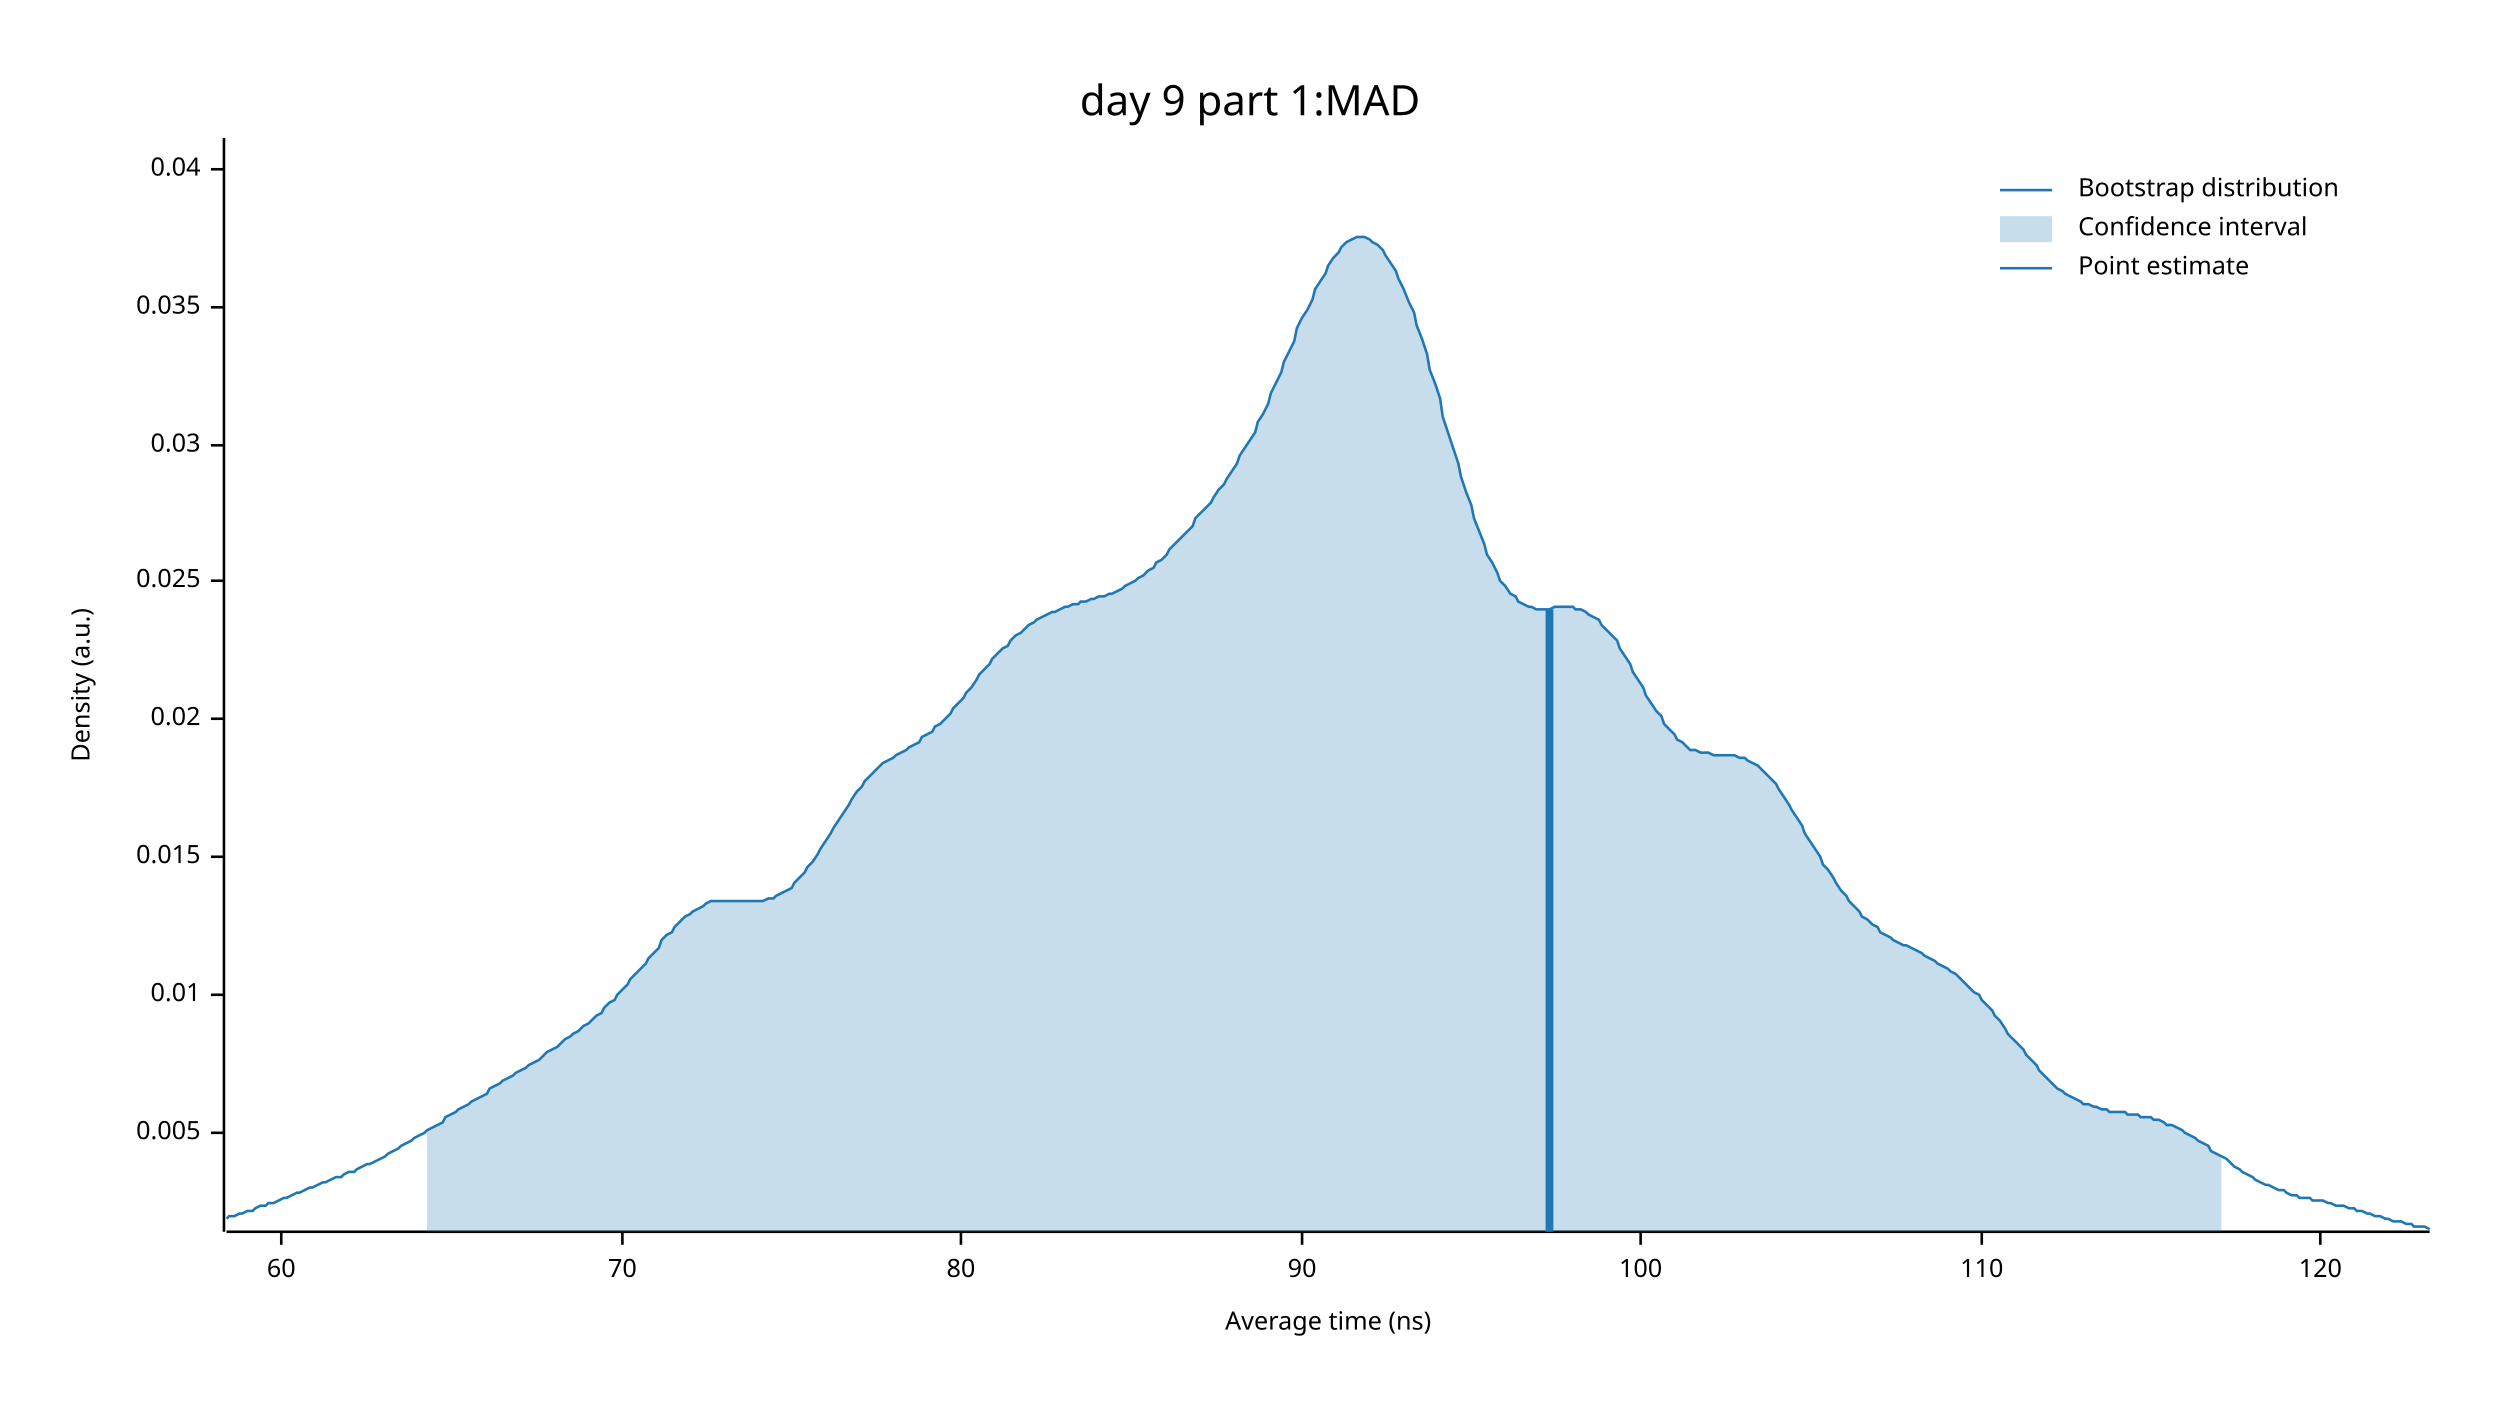
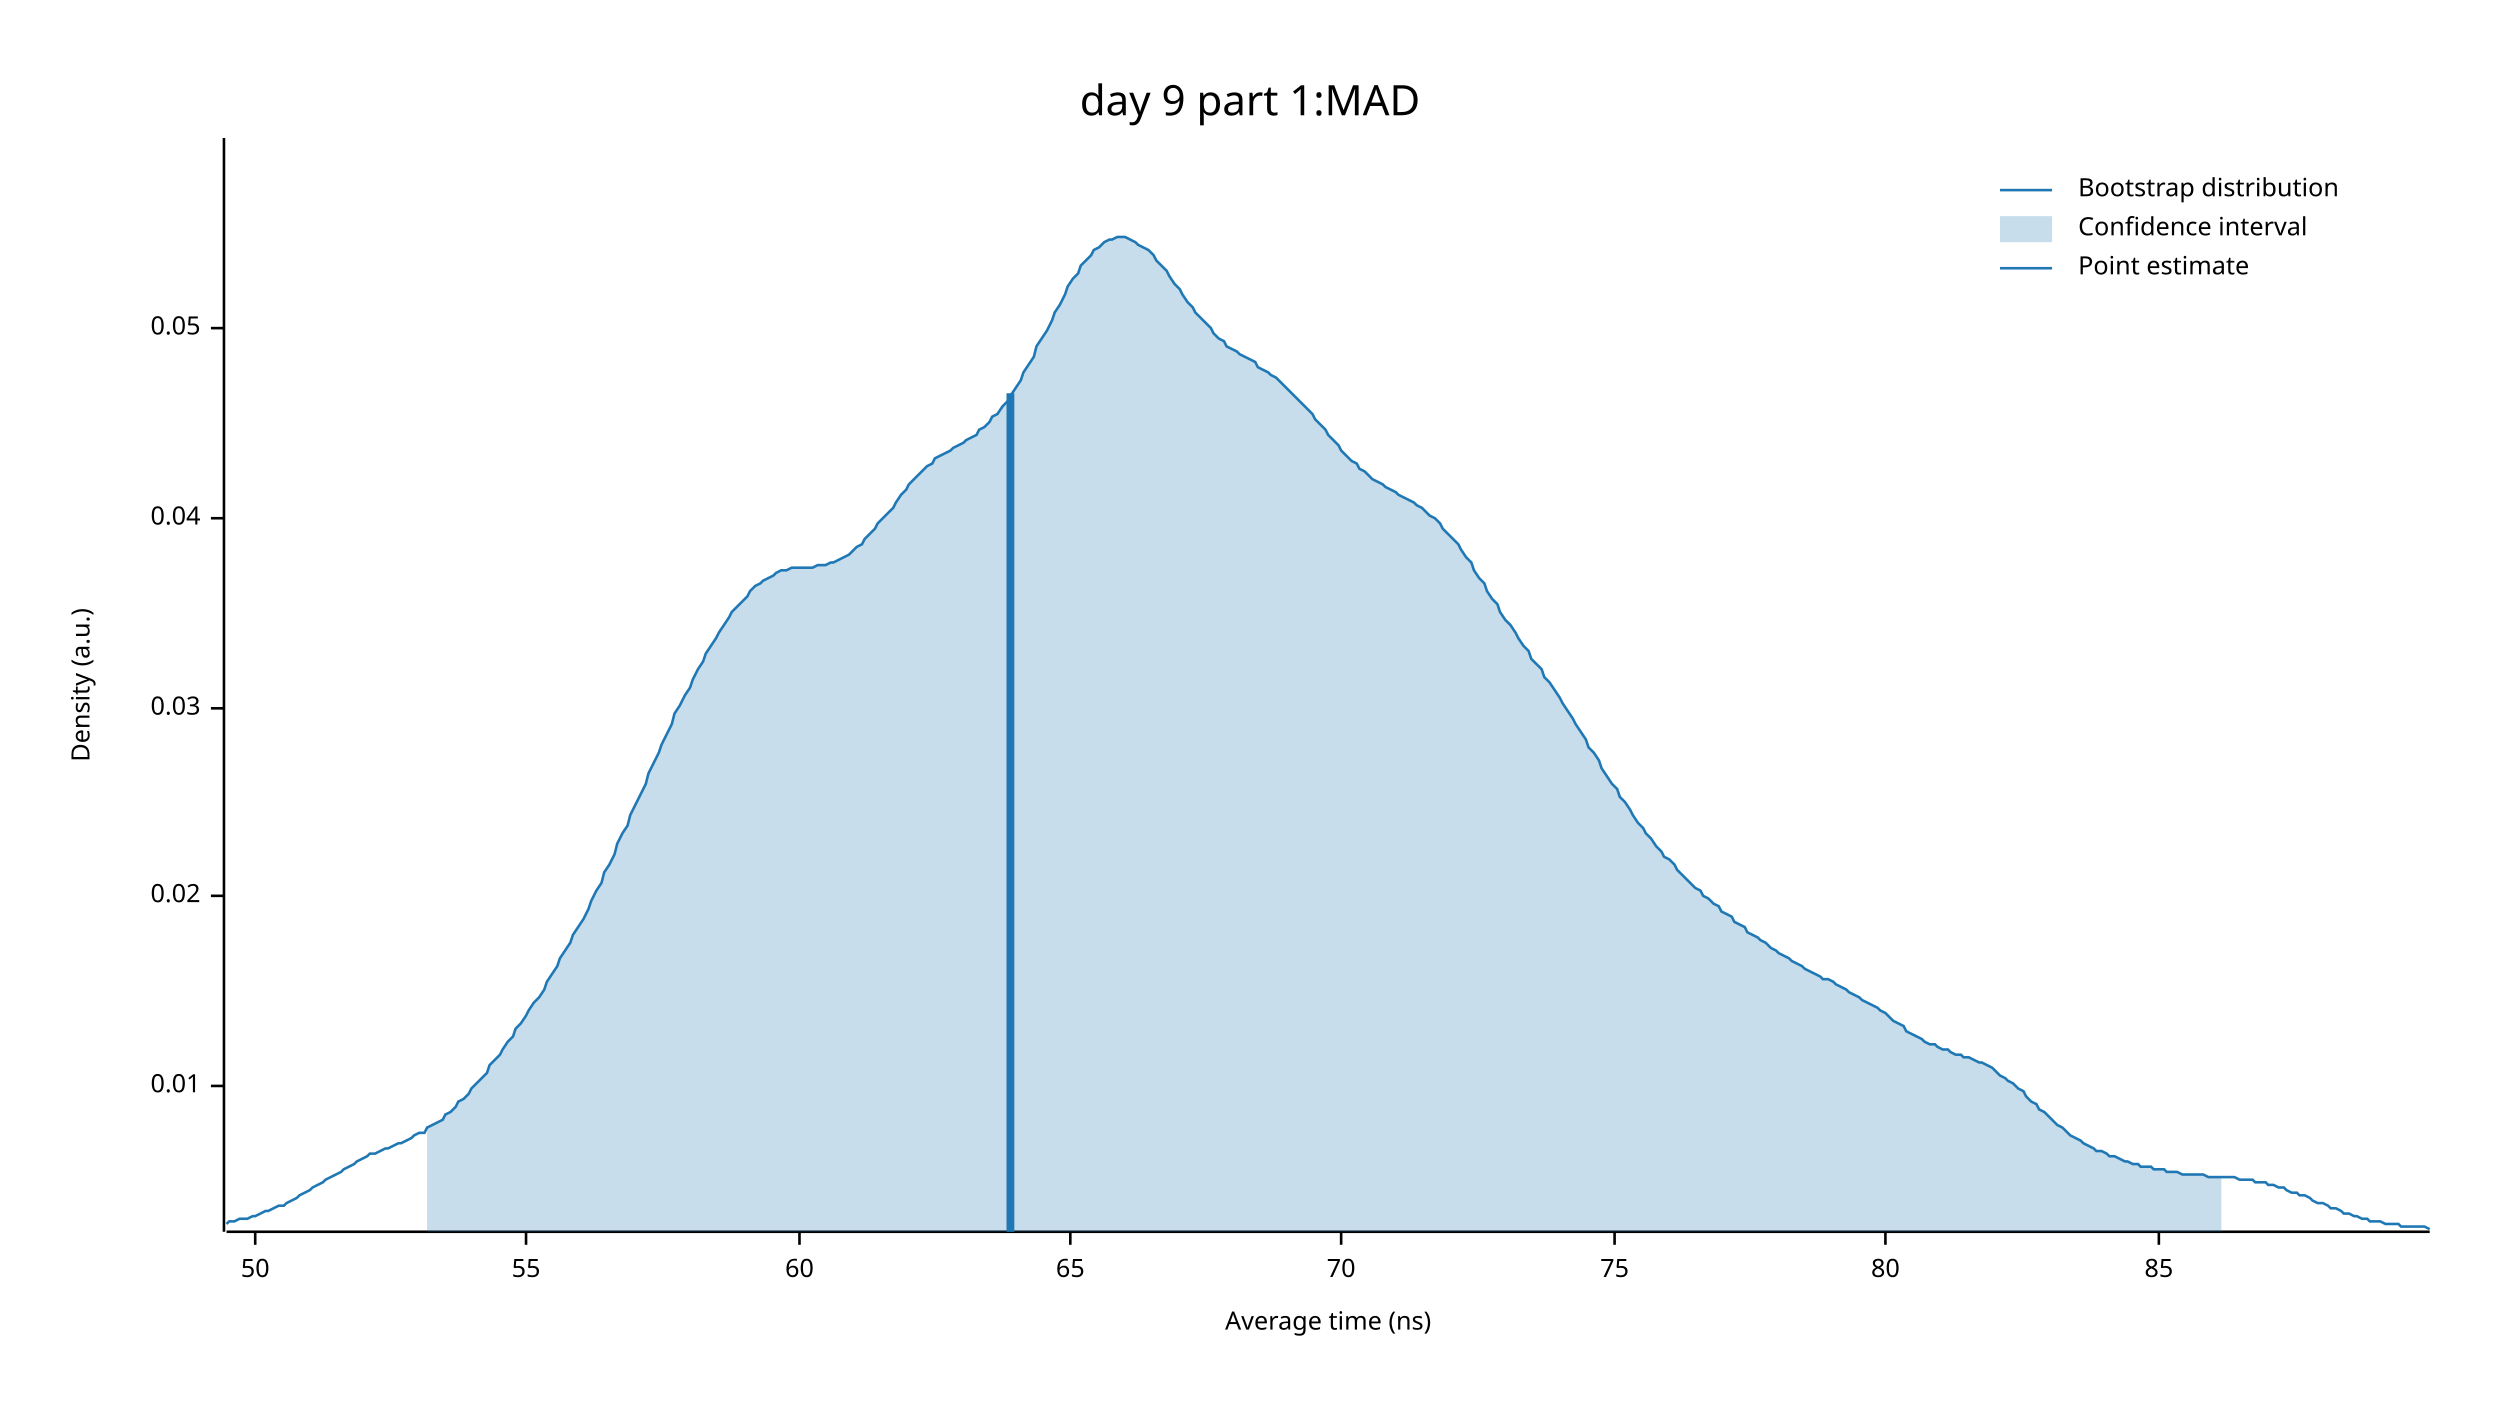
<svg xmlns="http://www.w3.org/2000/svg" width="960" height="540" viewBox="0 0 960 540">
  <text x="480" y="32" dy="0.76em" text-anchor="middle" font-family="sans-serif" font-size="16.129" opacity="1" fill="#000000">
day 9 part 1:MAD
</text>
  <text x="27" y="263" dy="0.76em" text-anchor="middle" font-family="sans-serif" font-size="9.677" opacity="1" fill="#000000" transform="rotate(270, 27, 263)">
Density (a.u.)
</text>
  <text x="510" y="513" dy="-0.5ex" text-anchor="middle" font-family="sans-serif" font-size="9.677" opacity="1" fill="#000000">
Average time (ns)
</text>
  <polyline fill="none" opacity="1" stroke="#000000" stroke-width="1" points="86,53 86,473 " />
-   <text x="77" y="435" dy="0.5ex" text-anchor="end" font-family="sans-serif" font-size="9.677" opacity="1" fill="#000000">
- 0.005
- </text>
-   <polyline fill="none" opacity="1" stroke="#000000" stroke-width="1" points="81,435 86,435 " />
-   <text x="77" y="382" dy="0.5ex" text-anchor="end" font-family="sans-serif" font-size="9.677" opacity="1" fill="#000000">
+   <text x="77" y="417" dy="0.5ex" text-anchor="end" font-family="sans-serif" font-size="9.677" opacity="1" fill="#000000">
0.01
</text>
-   <polyline fill="none" opacity="1" stroke="#000000" stroke-width="1" points="81,382 86,382 " />
-   <text x="77" y="329" dy="0.5ex" text-anchor="end" font-family="sans-serif" font-size="9.677" opacity="1" fill="#000000">
- 0.015
- </text>
-   <polyline fill="none" opacity="1" stroke="#000000" stroke-width="1" points="81,329 86,329 " />
-   <text x="77" y="276" dy="0.5ex" text-anchor="end" font-family="sans-serif" font-size="9.677" opacity="1" fill="#000000">
+   <polyline fill="none" opacity="1" stroke="#000000" stroke-width="1" points="81,417 86,417 " />
+   <text x="77" y="344" dy="0.5ex" text-anchor="end" font-family="sans-serif" font-size="9.677" opacity="1" fill="#000000">
0.02
</text>
-   <polyline fill="none" opacity="1" stroke="#000000" stroke-width="1" points="81,276 86,276 " />
-   <text x="77" y="223" dy="0.5ex" text-anchor="end" font-family="sans-serif" font-size="9.677" opacity="1" fill="#000000">
- 0.025
- </text>
-   <polyline fill="none" opacity="1" stroke="#000000" stroke-width="1" points="81,223 86,223 " />
-   <text x="77" y="171" dy="0.5ex" text-anchor="end" font-family="sans-serif" font-size="9.677" opacity="1" fill="#000000">
+   <polyline fill="none" opacity="1" stroke="#000000" stroke-width="1" points="81,344 86,344 " />
+   <text x="77" y="272" dy="0.5ex" text-anchor="end" font-family="sans-serif" font-size="9.677" opacity="1" fill="#000000">
0.03
</text>
-   <polyline fill="none" opacity="1" stroke="#000000" stroke-width="1" points="81,171 86,171 " />
-   <text x="77" y="118" dy="0.5ex" text-anchor="end" font-family="sans-serif" font-size="9.677" opacity="1" fill="#000000">
- 0.035
- </text>
-   <polyline fill="none" opacity="1" stroke="#000000" stroke-width="1" points="81,118 86,118 " />
-   <text x="77" y="65" dy="0.5ex" text-anchor="end" font-family="sans-serif" font-size="9.677" opacity="1" fill="#000000">
+   <polyline fill="none" opacity="1" stroke="#000000" stroke-width="1" points="81,272 86,272 " />
+   <text x="77" y="199" dy="0.5ex" text-anchor="end" font-family="sans-serif" font-size="9.677" opacity="1" fill="#000000">
0.04
</text>
-   <polyline fill="none" opacity="1" stroke="#000000" stroke-width="1" points="81,65 86,65 " />
+   <polyline fill="none" opacity="1" stroke="#000000" stroke-width="1" points="81,199 86,199 " />
+   <text x="77" y="126" dy="0.5ex" text-anchor="end" font-family="sans-serif" font-size="9.677" opacity="1" fill="#000000">
+ 0.05
+ </text>
+   <polyline fill="none" opacity="1" stroke="#000000" stroke-width="1" points="81,126 86,126 " />
  <polyline fill="none" opacity="1" stroke="#000000" stroke-width="1" points="87,473 933,473 " />
-   <text x="108" y="483" dy="0.76em" text-anchor="middle" font-family="sans-serif" font-size="9.677" opacity="1" fill="#000000">
+   <text x="98" y="483" dy="0.76em" text-anchor="middle" font-family="sans-serif" font-size="9.677" opacity="1" fill="#000000">
+ 50
+ </text>
+   <polyline fill="none" opacity="1" stroke="#000000" stroke-width="1" points="98,473 98,478 " />
+   <text x="202" y="483" dy="0.76em" text-anchor="middle" font-family="sans-serif" font-size="9.677" opacity="1" fill="#000000">
+ 55
+ </text>
+   <polyline fill="none" opacity="1" stroke="#000000" stroke-width="1" points="202,473 202,478 " />
+   <text x="307" y="483" dy="0.76em" text-anchor="middle" font-family="sans-serif" font-size="9.677" opacity="1" fill="#000000">
60
</text>
-   <polyline fill="none" opacity="1" stroke="#000000" stroke-width="1" points="108,473 108,478 " />
-   <text x="239" y="483" dy="0.76em" text-anchor="middle" font-family="sans-serif" font-size="9.677" opacity="1" fill="#000000">
+   <polyline fill="none" opacity="1" stroke="#000000" stroke-width="1" points="307,473 307,478 " />
+   <text x="411" y="483" dy="0.76em" text-anchor="middle" font-family="sans-serif" font-size="9.677" opacity="1" fill="#000000">
+ 65
+ </text>
+   <polyline fill="none" opacity="1" stroke="#000000" stroke-width="1" points="411,473 411,478 " />
+   <text x="515" y="483" dy="0.76em" text-anchor="middle" font-family="sans-serif" font-size="9.677" opacity="1" fill="#000000">
70
</text>
-   <polyline fill="none" opacity="1" stroke="#000000" stroke-width="1" points="239,473 239,478 " />
-   <text x="369" y="483" dy="0.76em" text-anchor="middle" font-family="sans-serif" font-size="9.677" opacity="1" fill="#000000">
+   <polyline fill="none" opacity="1" stroke="#000000" stroke-width="1" points="515,473 515,478 " />
+   <text x="620" y="483" dy="0.76em" text-anchor="middle" font-family="sans-serif" font-size="9.677" opacity="1" fill="#000000">
+ 75
+ </text>
+   <polyline fill="none" opacity="1" stroke="#000000" stroke-width="1" points="620,473 620,478 " />
+   <text x="724" y="483" dy="0.76em" text-anchor="middle" font-family="sans-serif" font-size="9.677" opacity="1" fill="#000000">
80
</text>
-   <polyline fill="none" opacity="1" stroke="#000000" stroke-width="1" points="369,473 369,478 " />
-   <text x="500" y="483" dy="0.76em" text-anchor="middle" font-family="sans-serif" font-size="9.677" opacity="1" fill="#000000">
- 90
+   <polyline fill="none" opacity="1" stroke="#000000" stroke-width="1" points="724,473 724,478 " />
+   <text x="829" y="483" dy="0.76em" text-anchor="middle" font-family="sans-serif" font-size="9.677" opacity="1" fill="#000000">
+ 85
</text>
-   <polyline fill="none" opacity="1" stroke="#000000" stroke-width="1" points="500,473 500,478 " />
-   <text x="630" y="483" dy="0.76em" text-anchor="middle" font-family="sans-serif" font-size="9.677" opacity="1" fill="#000000">
- 100
- </text>
-   <polyline fill="none" opacity="1" stroke="#000000" stroke-width="1" points="630,473 630,478 " />
-   <text x="761" y="483" dy="0.76em" text-anchor="middle" font-family="sans-serif" font-size="9.677" opacity="1" fill="#000000">
- 110
- </text>
-   <polyline fill="none" opacity="1" stroke="#000000" stroke-width="1" points="761,473 761,478 " />
-   <text x="891" y="483" dy="0.76em" text-anchor="middle" font-family="sans-serif" font-size="9.677" opacity="1" fill="#000000">
- 120
- </text>
-   <polyline fill="none" opacity="1" stroke="#000000" stroke-width="1" points="891,473 891,478 " />
-   <polyline fill="none" opacity="1" stroke="#1F78B4" stroke-width="1" points="87,468 88,467 90,467 92,466 93,466 95,465 97,465 98,464 100,463 102,463 103,462 105,462 107,461 109,460 110,460 112,459 114,458 115,458 117,457 119,456 120,456 122,455 124,454 125,454 127,453 129,452 131,452 132,451 134,450 136,450 137,449 139,448 141,447 142,447 144,446 146,445 148,444 149,443 151,442 153,441 154,440 156,439 158,438 159,437 161,436 163,435 164,434 166,433 168,432 170,431 171,429 173,428 175,427 176,426 178,425 180,424 181,423 183,422 185,421 187,420 188,418 190,417 192,416 193,415 195,414 197,413 198,412 200,411 202,410 203,409 205,408 207,407 209,405 210,404 212,403 214,402 215,401 217,399 219,398 220,397 222,396 224,394 226,393 227,392 229,390 231,389 232,387 234,385 236,384 237,382 239,380 241,378 242,376 244,374 246,372 248,370 249,368 251,366 253,364 254,361 256,359 258,358 259,356 261,354 263,352 265,351 266,350 268,349 270,348 271,347 273,346 275,346 276,346 278,346 280,346 281,346 283,346 285,346 287,346 288,346 290,346 292,346 293,346 295,345 297,345 298,344 300,343 302,342 304,341 305,339 307,337 309,335 310,333 312,331 314,328 315,326 317,323 319,320 320,318 322,315 324,312 326,309 327,307 329,304 331,302 332,300 334,298 336,296 337,295 339,293 341,292 343,291 344,290 346,289 348,288 349,287 351,286 353,285 354,283 356,282 358,281 359,279 361,278 363,276 365,274 366,272 368,270 370,268 371,266 373,264 375,261 376,259 378,257 380,255 381,253 383,251 385,249 387,248 388,246 390,244 392,243 393,242 395,240 397,239 398,238 400,237 402,236 404,235 405,235 407,234 409,233 410,233 412,232 414,232 415,231 417,231 419,230 420,230 422,229 424,229 426,228 427,228 429,227 431,226 432,225 434,224 436,223 437,222 439,221 441,219 443,218 444,216 446,215 448,213 449,211 451,209 453,207 454,206 456,204 458,202 459,199 461,197 463,195 465,193 466,191 468,188 470,186 471,184 473,181 475,178 476,175 478,172 480,169 482,166 483,162 485,159 487,155 488,151 490,147 492,143 493,139 495,135 497,131 498,126 500,122 502,119 504,115 505,111 507,108 509,105 510,102 512,99 514,97 515,95 517,93 519,92 521,91 522,91 524,91 526,92 527,93 529,94 531,96 532,98 534,101 536,104 537,107 539,111 541,116 543,120 544,125 546,130 548,136 549,142 551,147 553,153 554,160 556,166 558,172 560,178 561,183 563,189 565,194 566,199 568,204 570,209 571,213 573,216 575,220 576,223 578,225 580,228 582,229 583,231 585,232 587,233 588,233 590,234 592,234 593,234 595,234 597,233 599,233 600,233 602,233 604,233 605,234 607,234 609,235 610,236 612,237 614,238 615,240 617,242 619,244 621,246 622,249 624,252 626,255 627,258 629,261 631,264 632,267 634,270 636,273 638,275 639,278 641,280 643,282 644,284 646,285 648,287 649,288 651,288 653,289 654,289 656,289 658,290 660,290 661,290 663,290 665,290 666,290 668,291 670,291 671,292 673,293 675,294 676,295 678,297 680,299 682,301 683,303 685,306 687,309 688,311 690,314 692,317 693,320 695,323 697,326 699,329 700,332 702,334 704,337 705,339 707,342 709,344 710,346 712,348 714,350 715,352 717,353 719,355 721,356 722,358 724,359 726,360 727,361 729,362 731,363 732,363 734,364 736,365 738,366 739,367 741,368 743,369 744,370 746,371 748,372 749,373 751,374 753,376 754,377 756,379 758,381 760,382 761,384 763,386 765,388 766,390 768,392 770,395 771,397 773,399 775,401 777,403 778,405 780,407 782,409 783,411 785,413 787,415 788,416 790,418 792,419 793,420 795,421 797,422 799,423 800,424 802,424 804,425 805,425 807,426 809,426 810,427 812,427 814,427 816,427 817,428 819,428 821,428 822,429 824,429 826,429 827,430 829,430 831,431 832,432 834,432 836,433 838,434 839,435 841,436 843,437 844,438 846,439 848,440 849,442 851,443 853,444 855,445 856,446 858,448 860,449 861,450 863,451 865,452 866,453 868,454 870,455 871,455 873,456 875,457 877,457 878,458 880,459 882,459 883,460 885,460 887,460 888,461 890,461 892,461 894,462 895,462 897,463 899,463 900,463 902,464 904,464 905,465 907,465 909,466 910,466 912,467 914,467 916,468 917,468 919,469 921,469 922,469 924,470 926,470 927,471 929,471 931,471 933,472 " />
-   <polygon opacity="0.25" fill="#1F78B4" points="164,434 166,433 168,432 170,431 171,429 173,428 175,427 176,426 178,425 180,424 181,423 183,422 185,421 187,420 188,418 190,417 192,416 193,415 195,414 197,413 198,412 200,411 202,410 203,409 205,408 207,407 209,405 210,404 212,403 214,402 215,401 217,399 219,398 220,397 222,396 224,394 226,393 227,392 229,390 231,389 232,387 234,385 236,384 237,382 239,380 241,378 242,376 244,374 246,372 248,370 249,368 251,366 253,364 254,361 256,359 258,358 259,356 261,354 263,352 265,351 266,350 268,349 270,348 271,347 273,346 275,346 276,346 278,346 280,346 281,346 283,346 285,346 287,346 288,346 290,346 292,346 293,346 295,345 297,345 298,344 300,343 302,342 304,341 305,339 307,337 309,335 310,333 312,331 314,328 315,326 317,323 319,320 320,318 322,315 324,312 326,309 327,307 329,304 331,302 332,300 334,298 336,296 337,295 339,293 341,292 343,291 344,290 346,289 348,288 349,287 351,286 353,285 354,283 356,282 358,281 359,279 361,278 363,276 365,274 366,272 368,270 370,268 371,266 373,264 375,261 376,259 378,257 380,255 381,253 383,251 385,249 387,248 388,246 390,244 392,243 393,242 395,240 397,239 398,238 400,237 402,236 404,235 405,235 407,234 409,233 410,233 412,232 414,232 415,231 417,231 419,230 420,230 422,229 424,229 426,228 427,228 429,227 431,226 432,225 434,224 436,223 437,222 439,221 441,219 443,218 444,216 446,215 448,213 449,211 451,209 453,207 454,206 456,204 458,202 459,199 461,197 463,195 465,193 466,191 468,188 470,186 471,184 473,181 475,178 476,175 478,172 480,169 482,166 483,162 485,159 487,155 488,151 490,147 492,143 493,139 495,135 497,131 498,126 500,122 502,119 504,115 505,111 507,108 509,105 510,102 512,99 514,97 515,95 517,93 519,92 521,91 522,91 524,91 526,92 527,93 529,94 531,96 532,98 534,101 536,104 537,107 539,111 541,116 543,120 544,125 546,130 548,136 549,142 551,147 553,153 554,160 556,166 558,172 560,178 561,183 563,189 565,194 566,199 568,204 570,209 571,213 573,216 575,220 576,223 578,225 580,228 582,229 583,231 585,232 587,233 588,233 590,234 592,234 593,234 595,234 597,233 599,233 600,233 602,233 604,233 605,234 607,234 609,235 610,236 612,237 614,238 615,240 617,242 619,244 621,246 622,249 624,252 626,255 627,258 629,261 631,264 632,267 634,270 636,273 638,275 639,278 641,280 643,282 644,284 646,285 648,287 649,288 651,288 653,289 654,289 656,289 658,290 660,290 661,290 663,290 665,290 666,290 668,291 670,291 671,292 673,293 675,294 676,295 678,297 680,299 682,301 683,303 685,306 687,309 688,311 690,314 692,317 693,320 695,323 697,326 699,329 700,332 702,334 704,337 705,339 707,342 709,344 710,346 712,348 714,350 715,352 717,353 719,355 721,356 722,358 724,359 726,360 727,361 729,362 731,363 732,363 734,364 736,365 738,366 739,367 741,368 743,369 744,370 746,371 748,372 749,373 751,374 753,376 754,377 756,379 758,381 760,382 761,384 763,386 765,388 766,390 768,392 770,395 771,397 773,399 775,401 777,403 778,405 780,407 782,409 783,411 785,413 787,415 788,416 790,418 792,419 793,420 795,421 797,422 799,423 800,424 802,424 804,425 805,425 807,426 809,426 810,427 812,427 814,427 816,427 817,428 819,428 821,428 822,429 824,429 826,429 827,430 829,430 831,431 832,432 834,432 836,433 838,434 839,435 841,436 843,437 844,438 846,439 848,440 849,442 851,443 853,444 853,473 164,473 " />
-   <polyline fill="none" opacity="1" stroke="#1F78B4" stroke-width="3" points="595,473 595,234 " />
+   <polyline fill="none" opacity="1" stroke="#000000" stroke-width="1" points="829,473 829,478 " />
+   <polyline fill="none" opacity="1" stroke="#1F78B4" stroke-width="1" points="87,470 88,469 90,469 92,468 93,468 95,468 97,467 98,467 100,466 102,465 103,465 105,464 107,463 109,463 110,462 112,461 114,460 115,459 117,458 119,457 120,456 122,455 124,454 125,453 127,452 129,451 131,450 132,449 134,448 136,447 137,446 139,445 141,444 142,443 144,443 146,442 148,441 149,441 151,440 153,439 154,439 156,438 158,437 159,436 161,435 163,435 164,433 166,432 168,431 170,430 171,428 173,427 175,425 176,423 178,422 180,420 181,418 183,416 185,414 187,412 188,409 190,407 192,405 193,403 195,400 197,398 198,395 200,393 202,390 203,388 205,385 207,383 209,380 210,377 212,374 214,371 215,368 217,365 219,362 220,359 222,356 224,353 226,349 227,346 229,342 231,339 232,335 234,332 236,328 237,324 239,320 241,317 242,313 244,309 246,305 248,301 249,297 251,293 253,289 254,286 256,282 258,278 259,274 261,271 263,267 265,264 266,261 268,257 270,254 271,251 273,248 275,245 276,243 278,240 280,237 281,235 283,233 285,231 287,229 288,227 290,225 292,224 293,223 295,222 297,221 298,220 300,219 302,219 304,218 305,218 307,218 309,218 310,218 312,218 314,217 315,217 317,217 319,216 320,216 322,215 324,214 326,213 327,212 329,210 331,209 332,207 334,205 336,203 337,201 339,199 341,197 343,195 344,193 346,190 348,188 349,186 351,184 353,182 354,181 356,179 358,178 359,176 361,175 363,174 365,173 366,172 368,171 370,170 371,169 373,168 375,167 376,165 378,164 380,162 381,160 383,159 385,156 387,154 388,152 390,149 392,146 393,143 395,140 397,137 398,133 400,130 402,127 404,123 405,120 407,117 409,113 410,110 412,107 414,105 415,102 417,100 419,98 420,96 422,95 424,93 426,92 427,92 429,91 431,91 432,91 434,92 436,93 437,94 439,95 441,96 443,98 444,100 446,102 448,104 449,106 451,109 453,111 454,113 456,116 458,118 459,120 461,122 463,124 465,126 466,128 468,130 470,131 471,133 473,134 475,135 476,136 478,137 480,138 482,139 483,141 485,142 487,143 488,144 490,145 492,147 493,148 495,150 497,152 498,153 500,155 502,157 504,159 505,161 507,163 509,165 510,167 512,169 514,171 515,173 517,175 519,177 521,178 522,180 524,181 526,183 527,184 529,185 531,186 532,187 534,188 536,189 537,190 539,191 541,192 543,193 544,194 546,195 548,197 549,198 551,199 553,201 554,203 556,205 558,207 560,209 561,211 563,214 565,216 566,219 568,222 570,224 571,227 573,230 575,232 576,235 578,238 580,240 582,243 583,245 585,248 587,250 588,253 590,255 592,257 593,260 595,262 597,265 599,268 600,270 602,273 604,276 605,278 607,281 609,284 610,287 612,289 614,292 615,295 617,298 619,301 621,303 622,306 624,308 626,311 627,313 629,316 631,318 632,320 634,322 636,325 638,327 639,329 641,330 643,332 644,334 646,336 648,338 649,339 651,341 653,342 654,344 656,345 658,347 660,348 661,350 663,351 665,352 666,354 668,355 670,356 671,358 673,359 675,360 676,361 678,362 680,364 682,365 683,366 685,367 687,368 688,369 690,370 692,371 693,372 695,373 697,374 699,375 700,376 702,376 704,377 705,378 707,379 709,380 710,381 712,382 714,383 715,384 717,385 719,386 721,387 722,388 724,389 726,391 727,392 729,393 731,394 732,396 734,397 736,398 738,399 739,400 741,401 743,401 744,402 746,403 748,403 749,404 751,405 753,405 754,406 756,406 758,407 760,408 761,408 763,409 765,410 766,411 768,413 770,414 771,415 773,416 775,418 777,419 778,421 780,423 782,424 783,426 785,427 787,429 788,430 790,432 792,433 793,434 795,436 797,437 799,438 800,439 802,440 804,441 805,442 807,442 809,443 810,444 812,444 814,445 816,446 817,446 819,447 821,447 822,448 824,448 826,448 827,449 829,449 831,449 832,450 834,450 836,450 838,451 839,451 841,451 843,451 844,451 846,451 848,452 849,452 851,452 853,452 855,452 856,452 858,452 860,453 861,453 863,453 865,453 866,454 868,454 870,454 871,455 873,455 875,456 877,456 878,457 880,458 882,458 883,459 885,459 887,460 888,461 890,462 892,462 894,463 895,464 897,464 899,465 900,466 902,466 904,467 905,467 907,468 909,468 910,469 912,469 914,469 916,470 917,470 919,470 921,470 922,471 924,471 926,471 927,471 929,471 931,471 933,472 " />
+   <polygon opacity="0.25" fill="#1F78B4" points="164,433 166,432 168,431 170,430 171,428 173,427 175,425 176,423 178,422 180,420 181,418 183,416 185,414 187,412 188,409 190,407 192,405 193,403 195,400 197,398 198,395 200,393 202,390 203,388 205,385 207,383 209,380 210,377 212,374 214,371 215,368 217,365 219,362 220,359 222,356 224,353 226,349 227,346 229,342 231,339 232,335 234,332 236,328 237,324 239,320 241,317 242,313 244,309 246,305 248,301 249,297 251,293 253,289 254,286 256,282 258,278 259,274 261,271 263,267 265,264 266,261 268,257 270,254 271,251 273,248 275,245 276,243 278,240 280,237 281,235 283,233 285,231 287,229 288,227 290,225 292,224 293,223 295,222 297,221 298,220 300,219 302,219 304,218 305,218 307,218 309,218 310,218 312,218 314,217 315,217 317,217 319,216 320,216 322,215 324,214 326,213 327,212 329,210 331,209 332,207 334,205 336,203 337,201 339,199 341,197 343,195 344,193 346,190 348,188 349,186 351,184 353,182 354,181 356,179 358,178 359,176 361,175 363,174 365,173 366,172 368,171 370,170 371,169 373,168 375,167 376,165 378,164 380,162 381,160 383,159 385,156 387,154 388,152 390,149 392,146 393,143 395,140 397,137 398,133 400,130 402,127 404,123 405,120 407,117 409,113 410,110 412,107 414,105 415,102 417,100 419,98 420,96 422,95 424,93 426,92 427,92 429,91 431,91 432,91 434,92 436,93 437,94 439,95 441,96 443,98 444,100 446,102 448,104 449,106 451,109 453,111 454,113 456,116 458,118 459,120 461,122 463,124 465,126 466,128 468,130 470,131 471,133 473,134 475,135 476,136 478,137 480,138 482,139 483,141 485,142 487,143 488,144 490,145 492,147 493,148 495,150 497,152 498,153 500,155 502,157 504,159 505,161 507,163 509,165 510,167 512,169 514,171 515,173 517,175 519,177 521,178 522,180 524,181 526,183 527,184 529,185 531,186 532,187 534,188 536,189 537,190 539,191 541,192 543,193 544,194 546,195 548,197 549,198 551,199 553,201 554,203 556,205 558,207 560,209 561,211 563,214 565,216 566,219 568,222 570,224 571,227 573,230 575,232 576,235 578,238 580,240 582,243 583,245 585,248 587,250 588,253 590,255 592,257 593,260 595,262 597,265 599,268 600,270 602,273 604,276 605,278 607,281 609,284 610,287 612,289 614,292 615,295 617,298 619,301 621,303 622,306 624,308 626,311 627,313 629,316 631,318 632,320 634,322 636,325 638,327 639,329 641,330 643,332 644,334 646,336 648,338 649,339 651,341 653,342 654,344 656,345 658,347 660,348 661,350 663,351 665,352 666,354 668,355 670,356 671,358 673,359 675,360 676,361 678,362 680,364 682,365 683,366 685,367 687,368 688,369 690,370 692,371 693,372 695,373 697,374 699,375 700,376 702,376 704,377 705,378 707,379 709,380 710,381 712,382 714,383 715,384 717,385 719,386 721,387 722,388 724,389 726,391 727,392 729,393 731,394 732,396 734,397 736,398 738,399 739,400 741,401 743,401 744,402 746,403 748,403 749,404 751,405 753,405 754,406 756,406 758,407 760,408 761,408 763,409 765,410 766,411 768,413 770,414 771,415 773,416 775,418 777,419 778,421 780,423 782,424 783,426 785,427 787,429 788,430 790,432 792,433 793,434 795,436 797,437 799,438 800,439 802,440 804,441 805,442 807,442 809,443 810,444 812,444 814,445 816,446 817,446 819,447 821,447 822,448 824,448 826,448 827,449 829,449 831,449 832,450 834,450 836,450 838,451 839,451 841,451 843,451 844,451 846,451 848,452 849,452 851,452 853,452 853,473 164,473 " />
+   <polyline fill="none" opacity="1" stroke="#1F78B4" stroke-width="3" points="388,473 388,151 " />
  <text x="798" y="68" dy="0.76em" text-anchor="start" font-family="sans-serif" font-size="9.677" opacity="1" fill="#000000">
Bootstrap distribution
</text>
  <text x="798" y="83" dy="0.76em" text-anchor="start" font-family="sans-serif" font-size="9.677" opacity="1" fill="#000000">
Confidence interval
</text>
  <text x="798" y="98" dy="0.76em" text-anchor="start" font-family="sans-serif" font-size="9.677" opacity="1" fill="#000000">
Point estimate
</text>
  <polyline fill="none" opacity="1" stroke="#1F78B4" stroke-width="1" points="768,73 788,73 " />
  <rect x="768" y="83" width="20" height="10" opacity="0.25" fill="#1F78B4" stroke="none" />
  <polyline fill="none" opacity="1" stroke="#1F78B4" stroke-width="1" points="768,103 788,103 " />
</svg>
